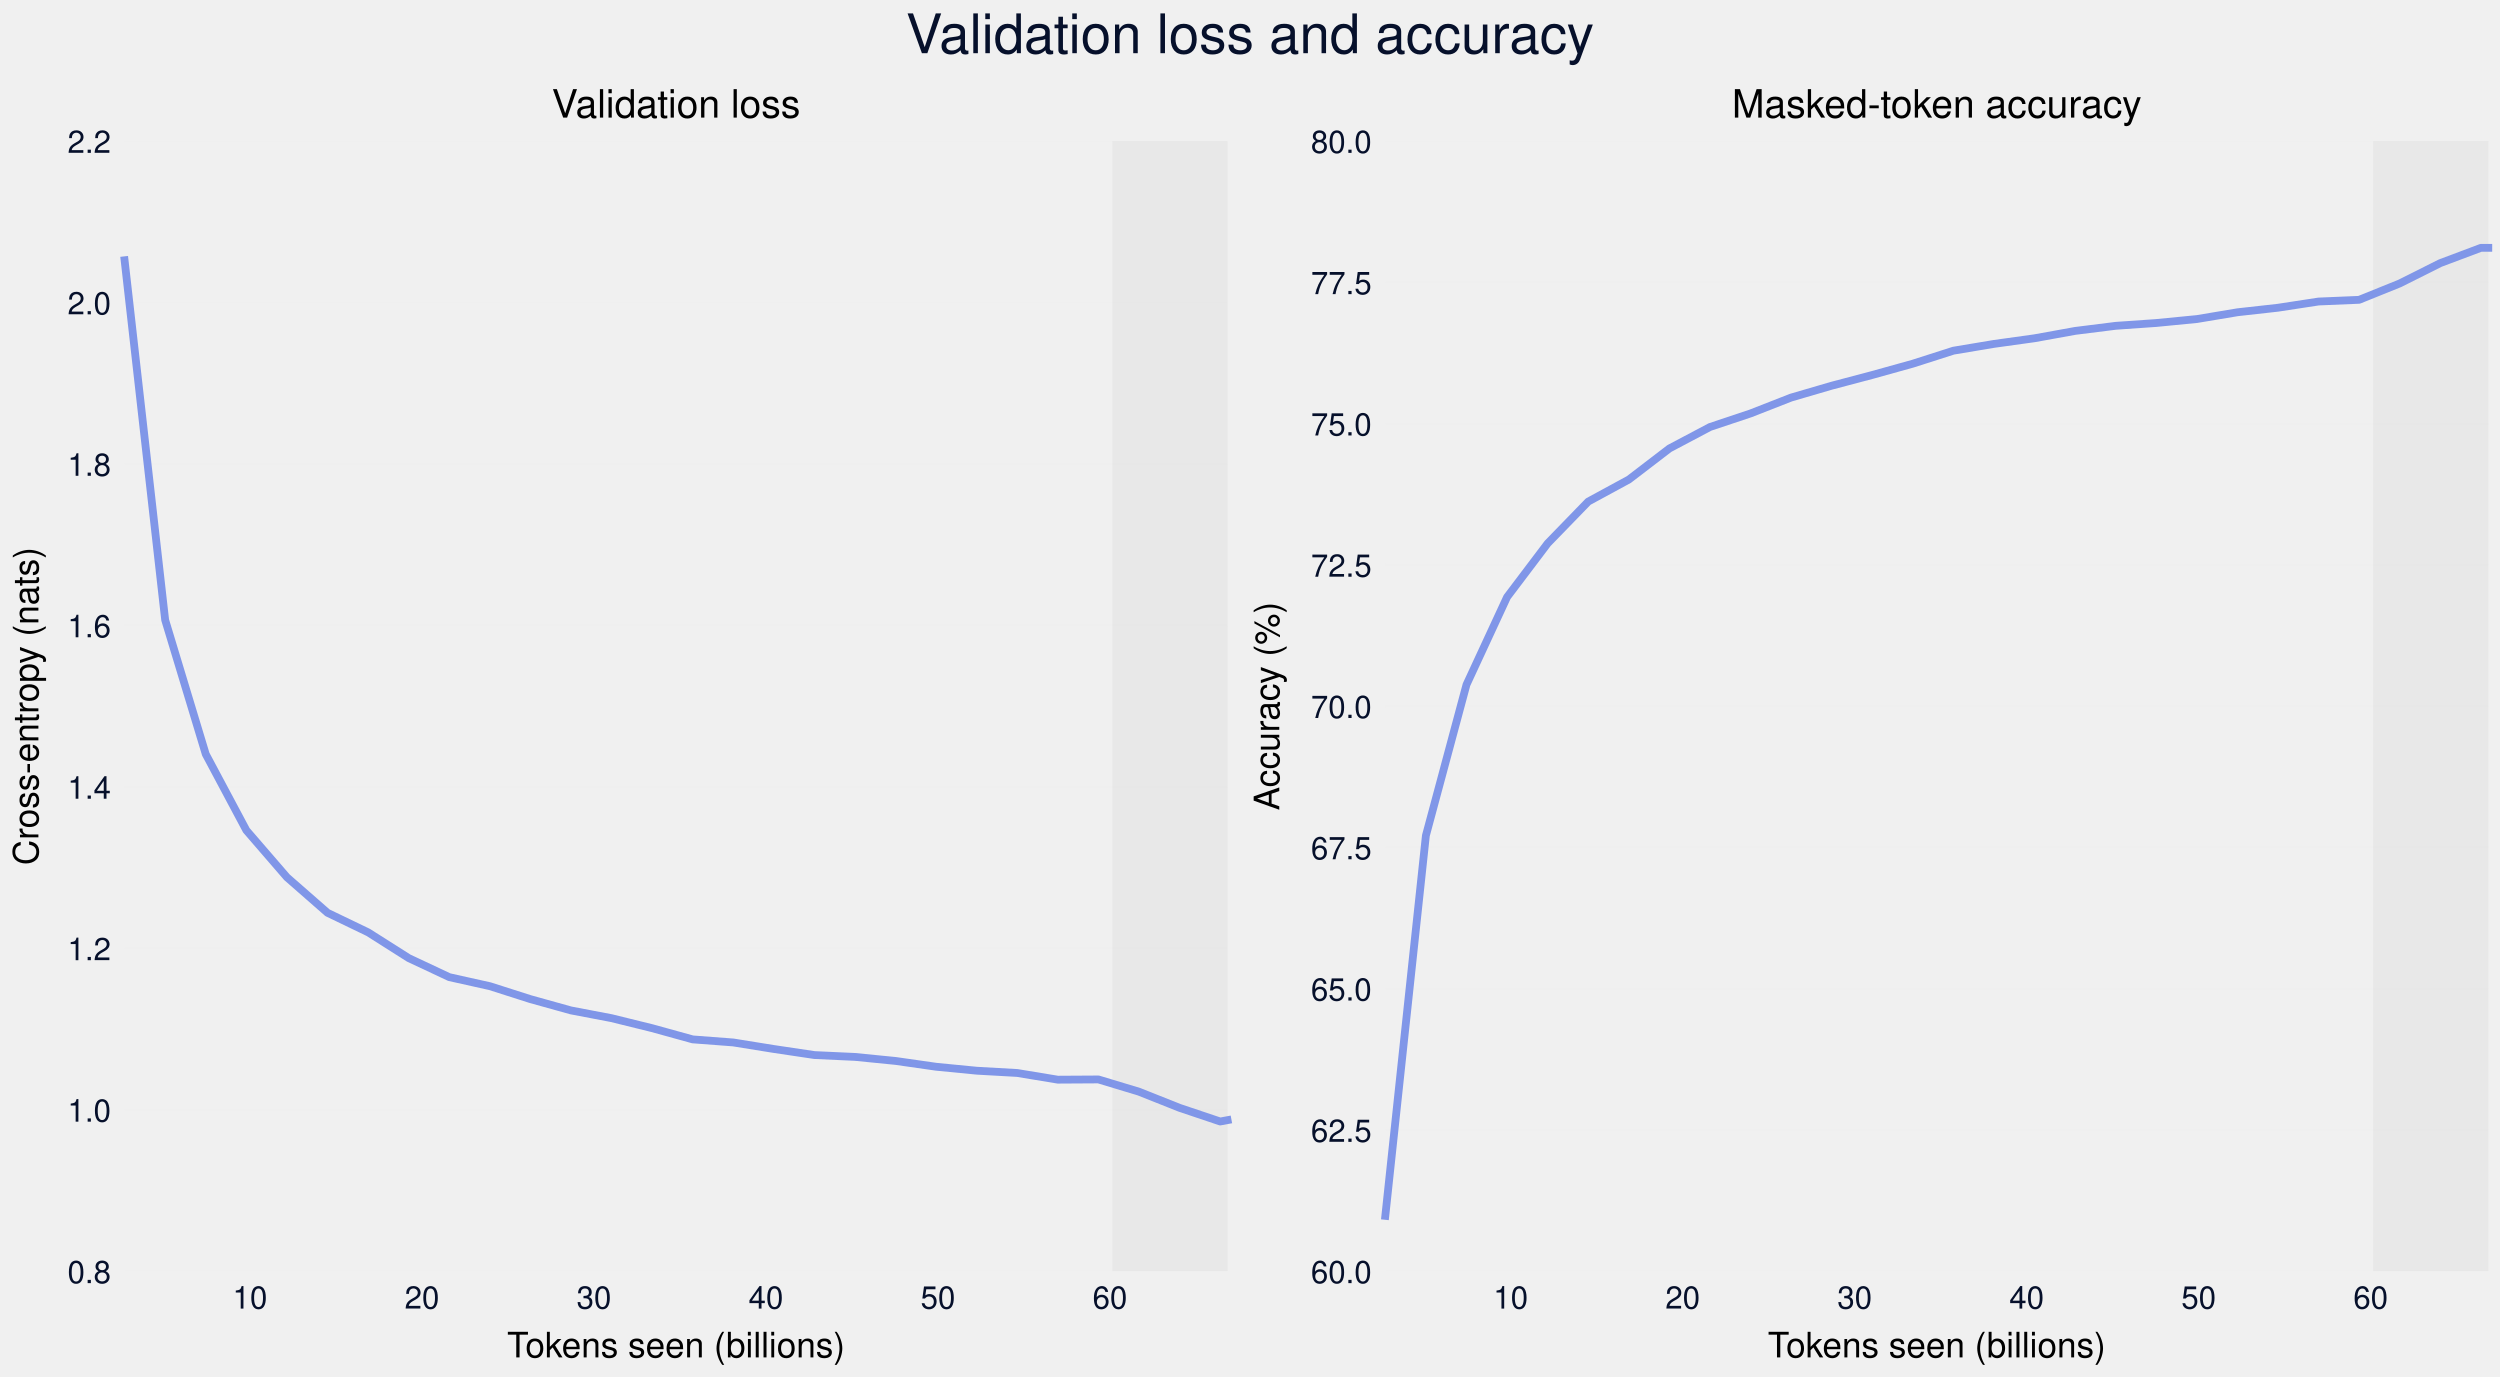
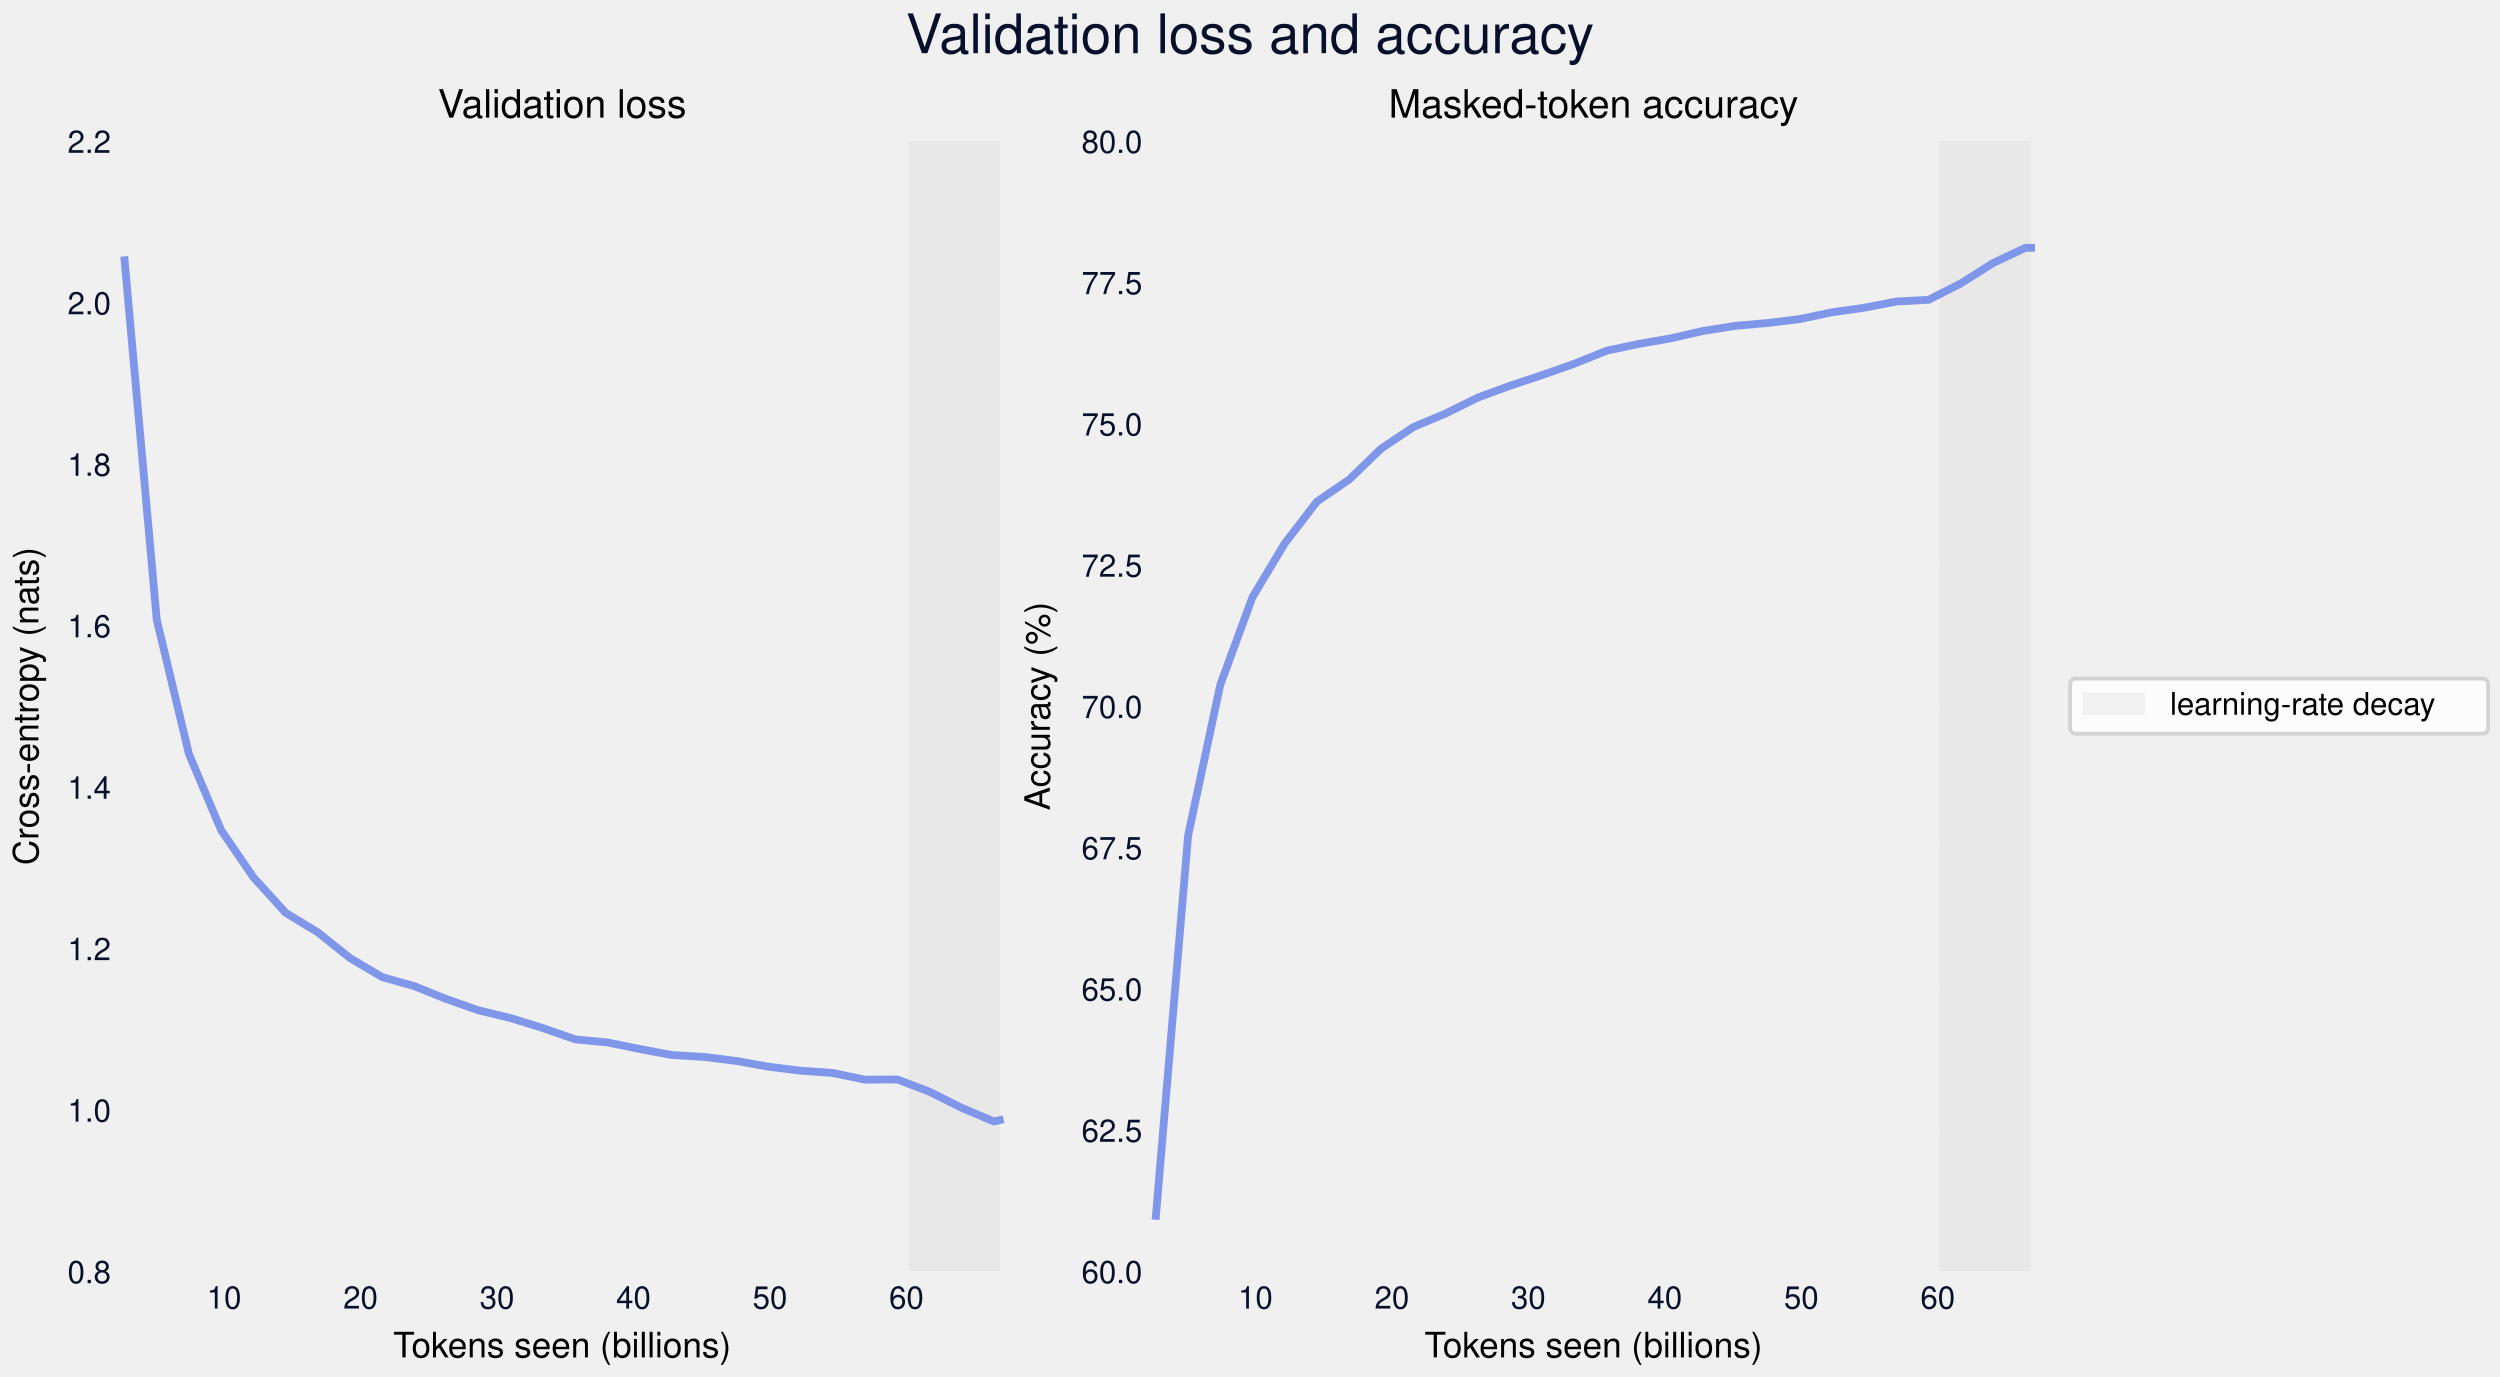
<svg xmlns="http://www.w3.org/2000/svg" width="640.8pt" height="352.8pt" viewBox="0 0 640.8 352.8" version="1.1">
  <defs>
    <style type="text/css">*{stroke-linejoin: round; stroke-linecap: butt}</style>
  </defs>
  <g id="figure_1">
    <g id="patch_1">
      <path d="M 0 352.8  L 640.8 352.8  L 640.8 0  L 0 0  L 0 352.8  z " style="fill: none" />
    </g>
    <g id="axes_1">
      <g id="patch_2">
-         <path d="M 31.933 325.847  L 314.651 325.847  L 314.651 36.149  L 31.933 36.149  L 31.933 325.847  z " style="fill: none" />
+         <path d="M 31.933 325.847  L 256.259 325.847  L 256.259 36.149  L 31.933 36.149  L 31.933 325.847  z " style="fill: none" />
      </g>
      <g id="matplotlib.axis_1">
        <g id="xtick_1">
          <g id="line2d_1" />
          <g id="text_1">
-             <text style="font-size: 8px; font-family: 'Instrument Sans', 'Helvetica', 'Arial', sans-serif; text-anchor: middle; fill: #06102b" x="64.071" y="335.426" transform="rotate(-0 64.07111 335.4257)">10</text>
+             <text style="font-size: 8px; font-family: 'Instrument Sans', 'Helvetica', 'Arial', sans-serif; text-anchor: middle; fill: #06102b" x="57.433" y="335.426" transform="rotate(-0 57.43343 335.4257)">10</text>
          </g>
        </g>
        <g id="xtick_2">
          <g id="line2d_2" />
          <g id="text_2">
-             <text style="font-size: 8px; font-family: 'Instrument Sans', 'Helvetica', 'Arial', sans-serif; text-anchor: middle; fill: #06102b" x="108.156" y="335.426" transform="rotate(-0 108.1562 335.4257)">20</text>
+             <text style="font-size: 8px; font-family: 'Instrument Sans', 'Helvetica', 'Arial', sans-serif; text-anchor: middle; fill: #06102b" x="92.413" y="335.426" transform="rotate(-0 92.41338 335.4257)">20</text>
          </g>
        </g>
        <g id="xtick_3">
          <g id="line2d_3" />
          <g id="text_3">
-             <text style="font-size: 8px; font-family: 'Instrument Sans', 'Helvetica', 'Arial', sans-serif; text-anchor: middle; fill: #06102b" x="152.241" y="335.426" transform="rotate(-0 152.2414 335.4257)">30</text>
+             <text style="font-size: 8px; font-family: 'Instrument Sans', 'Helvetica', 'Arial', sans-serif; text-anchor: middle; fill: #06102b" x="127.393" y="335.426" transform="rotate(-0 127.3933 335.4257)">30</text>
          </g>
        </g>
        <g id="xtick_4">
          <g id="line2d_4" />
          <g id="text_4">
-             <text style="font-size: 8px; font-family: 'Instrument Sans', 'Helvetica', 'Arial', sans-serif; text-anchor: middle; fill: #06102b" x="196.327" y="335.426" transform="rotate(-0 196.3265 335.4257)">40</text>
+             <text style="font-size: 8px; font-family: 'Instrument Sans', 'Helvetica', 'Arial', sans-serif; text-anchor: middle; fill: #06102b" x="162.373" y="335.426" transform="rotate(-0 162.3733 335.4257)">40</text>
          </g>
        </g>
        <g id="xtick_5">
          <g id="line2d_5" />
          <g id="text_5">
-             <text style="font-size: 8px; font-family: 'Instrument Sans', 'Helvetica', 'Arial', sans-serif; text-anchor: middle; fill: #06102b" x="240.412" y="335.426" transform="rotate(-0 240.4116 335.4257)">50</text>
+             <text style="font-size: 8px; font-family: 'Instrument Sans', 'Helvetica', 'Arial', sans-serif; text-anchor: middle; fill: #06102b" x="197.353" y="335.426" transform="rotate(-0 197.3532 335.4257)">50</text>
          </g>
        </g>
        <g id="xtick_6">
          <g id="line2d_6" />
          <g id="text_6">
-             <text style="font-size: 8px; font-family: 'Instrument Sans', 'Helvetica', 'Arial', sans-serif; text-anchor: middle; fill: #06102b" x="284.497" y="335.426" transform="rotate(-0 284.4968 335.4257)">60</text>
+             <text style="font-size: 8px; font-family: 'Instrument Sans', 'Helvetica', 'Arial', sans-serif; text-anchor: middle; fill: #06102b" x="232.333" y="335.426" transform="rotate(-0 232.3332 335.4257)">60</text>
          </g>
        </g>
        <g id="text_7">
-           <text style="font-size: 9px; font-family: 'Instrument Sans', 'Helvetica', 'Arial', sans-serif; text-anchor: middle" x="173.292" y="347.928" transform="rotate(-0 173.292 347.928)">Tokens seen (billions)</text>
+           <text style="font-size: 9px; font-family: 'Instrument Sans', 'Helvetica', 'Arial', sans-serif; text-anchor: middle" x="144.096" y="347.928" transform="rotate(-0 144.0962 347.928)">Tokens seen (billions)</text>
        </g>
      </g>
      <g id="matplotlib.axis_2">
        <g id="ytick_1">
          <g id="line2d_7">
-             <path d="M 31.933 325.847  L 314.651 325.847  " clip-path="url(#p4c91ba612e)" style="fill: none; stroke: #efefef; stroke-width: 0.5; stroke-linecap: square" />
+             <path d="M 31.933 325.847  L 256.259 325.847  " clip-path="url(#pa0f6e5d379)" style="fill: none; stroke: #efefef; stroke-width: 0.5; stroke-linecap: square" />
          </g>
          <g id="line2d_8" />
          <g id="text_8">
            <text style="font-size: 8px; font-family: 'Instrument Sans', 'Helvetica', 'Arial', sans-serif; text-anchor: end; fill: #06102b" x="28.433" y="328.886" transform="rotate(-0 28.43305 328.8863)">0.8</text>
          </g>
        </g>
        <g id="ytick_2">
          <g id="line2d_9">
-             <path d="M 31.933 284.461  L 314.651 284.461  " clip-path="url(#p4c91ba612e)" style="fill: none; stroke: #efefef; stroke-width: 0.5; stroke-linecap: square" />
+             <path d="M 31.933 284.461  L 256.259 284.461  " clip-path="url(#pa0f6e5d379)" style="fill: none; stroke: #efefef; stroke-width: 0.5; stroke-linecap: square" />
          </g>
          <g id="line2d_10" />
          <g id="text_9">
            <text style="font-size: 8px; font-family: 'Instrument Sans', 'Helvetica', 'Arial', sans-serif; text-anchor: end; fill: #06102b" x="28.433" y="287.501" transform="rotate(-0 28.43305 287.5008)">1.0</text>
          </g>
        </g>
        <g id="ytick_3">
          <g id="line2d_11">
-             <path d="M 31.933 243.076  L 314.651 243.076  " clip-path="url(#p4c91ba612e)" style="fill: none; stroke: #efefef; stroke-width: 0.5; stroke-linecap: square" />
+             <path d="M 31.933 243.076  L 256.259 243.076  " clip-path="url(#pa0f6e5d379)" style="fill: none; stroke: #efefef; stroke-width: 0.5; stroke-linecap: square" />
          </g>
          <g id="line2d_12" />
          <g id="text_10">
            <text style="font-size: 8px; font-family: 'Instrument Sans', 'Helvetica', 'Arial', sans-serif; text-anchor: end; fill: #06102b" x="28.433" y="246.115" transform="rotate(-0 28.43305 246.1153)">1.2</text>
          </g>
        </g>
        <g id="ytick_4">
          <g id="line2d_13">
-             <path d="M 31.933 201.69  L 314.651 201.69  " clip-path="url(#p4c91ba612e)" style="fill: none; stroke: #efefef; stroke-width: 0.5; stroke-linecap: square" />
+             <path d="M 31.933 201.69  L 256.259 201.69  " clip-path="url(#pa0f6e5d379)" style="fill: none; stroke: #efefef; stroke-width: 0.5; stroke-linecap: square" />
          </g>
          <g id="line2d_14" />
          <g id="text_11">
            <text style="font-size: 8px; font-family: 'Instrument Sans', 'Helvetica', 'Arial', sans-serif; text-anchor: end; fill: #06102b" x="28.433" y="204.73" transform="rotate(-0 28.43305 204.7299)">1.4</text>
          </g>
        </g>
        <g id="ytick_5">
          <g id="line2d_15">
-             <path d="M 31.933 160.305  L 314.651 160.305  " clip-path="url(#p4c91ba612e)" style="fill: none; stroke: #efefef; stroke-width: 0.5; stroke-linecap: square" />
+             <path d="M 31.933 160.305  L 256.259 160.305  " clip-path="url(#pa0f6e5d379)" style="fill: none; stroke: #efefef; stroke-width: 0.5; stroke-linecap: square" />
          </g>
          <g id="line2d_16" />
          <g id="text_12">
            <text style="font-size: 8px; font-family: 'Instrument Sans', 'Helvetica', 'Arial', sans-serif; text-anchor: end; fill: #06102b" x="28.433" y="163.344" transform="rotate(-0 28.43305 163.3444)">1.6</text>
          </g>
        </g>
        <g id="ytick_6">
          <g id="line2d_17">
-             <path d="M 31.933 118.92  L 314.651 118.92  " clip-path="url(#p4c91ba612e)" style="fill: none; stroke: #efefef; stroke-width: 0.5; stroke-linecap: square" />
+             <path d="M 31.933 118.92  L 256.259 118.92  " clip-path="url(#pa0f6e5d379)" style="fill: none; stroke: #efefef; stroke-width: 0.5; stroke-linecap: square" />
          </g>
          <g id="line2d_18" />
          <g id="text_13">
            <text style="font-size: 8px; font-family: 'Instrument Sans', 'Helvetica', 'Arial', sans-serif; text-anchor: end; fill: #06102b" x="28.433" y="121.959" transform="rotate(-0 28.43305 121.9589)">1.8</text>
          </g>
        </g>
        <g id="ytick_7">
          <g id="line2d_19">
-             <path d="M 31.933 77.534  L 314.651 77.534  " clip-path="url(#p4c91ba612e)" style="fill: none; stroke: #efefef; stroke-width: 0.5; stroke-linecap: square" />
+             <path d="M 31.933 77.534  L 256.259 77.534  " clip-path="url(#pa0f6e5d379)" style="fill: none; stroke: #efefef; stroke-width: 0.5; stroke-linecap: square" />
          </g>
          <g id="line2d_20" />
          <g id="text_14">
            <text style="font-size: 8px; font-family: 'Instrument Sans', 'Helvetica', 'Arial', sans-serif; text-anchor: end; fill: #06102b" x="28.433" y="80.573" transform="rotate(-0 28.43305 80.5734)">2.0</text>
          </g>
        </g>
        <g id="ytick_8">
          <g id="line2d_21">
-             <path d="M 31.933 36.149  L 314.651 36.149  " clip-path="url(#p4c91ba612e)" style="fill: none; stroke: #efefef; stroke-width: 0.5; stroke-linecap: square" />
+             <path d="M 31.933 36.149  L 256.259 36.149  " clip-path="url(#pa0f6e5d379)" style="fill: none; stroke: #efefef; stroke-width: 0.5; stroke-linecap: square" />
          </g>
          <g id="line2d_22" />
          <g id="text_15">
            <text style="font-size: 8px; font-family: 'Instrument Sans', 'Helvetica', 'Arial', sans-serif; text-anchor: end; fill: #06102b" x="28.433" y="39.188" transform="rotate(-0 28.43305 39.18791)">2.2</text>
          </g>
        </g>
        <g id="text_16">
          <text style="font-size: 9px; font-family: 'Instrument Sans', 'Helvetica', 'Arial', sans-serif; text-anchor: middle" x="9.839" y="180.998" transform="rotate(-90 9.838834 180.9977)">Cross-entropy (nats)</text>
        </g>
      </g>
      <g id="patch_3">
-         <path d="M 285.114 325.847  L 315.356 325.847  L 315.356 36.149  L 285.114 36.149  z " clip-path="url(#p4c91ba612e)" style="fill: #cfcfcf; opacity: 0.25" />
+         <path d="M 232.823 325.847  L 256.819 325.847  L 256.819 36.149  L 232.823 36.149  z " clip-path="url(#pa0f6e5d379)" style="fill: #cfcfcf; opacity: 0.25" />
      </g>
      <g id="line2d_23">
-         <path d="M 31.933 66.712  L 42.337 158.919  L 52.741 193.31  L 63.145 212.823  L 73.549 224.866  L 83.954 233.971  L 94.358 238.979  L 104.762 245.58  L 115.166 250.463  L 125.57 252.781  L 135.93 256.092  L 146.334 258.989  L 156.738 260.975  L 167.142 263.541  L 177.546 266.417  L 187.95 267.204  L 198.354 268.88  L 208.759 270.432  L 219.163 270.908  L 229.567 271.942  L 239.971 273.432  L 250.375 274.446  L 260.735 275.026  L 271.139 276.743  L 281.543 276.681  L 291.947 279.826  L 302.351 283.965  L 312.755 287.462  L 314.651 287.11  " clip-path="url(#p3d69758f0f)" style="fill: none; stroke: #8096e8; stroke-width: 2; stroke-linecap: square" />
+         <path d="M 31.933 66.712  L 40.188 158.919  L 48.444 193.31  L 56.699 212.823  L 64.954 224.866  L 73.209 233.971  L 81.465 238.979  L 89.72 245.58  L 97.975 250.463  L 106.23 252.781  L 114.451 256.092  L 122.706 258.989  L 130.961 260.975  L 139.217 263.541  L 147.472 266.417  L 155.727 267.204  L 163.982 268.88  L 172.238 270.432  L 180.493 270.908  L 188.748 271.942  L 197.003 273.432  L 205.259 274.446  L 213.479 275.026  L 221.734 276.743  L 229.99 276.681  L 238.245 279.826  L 246.5 283.965  L 254.755 287.462  L 256.259 287.11  " clip-path="url(#pa69dd6ed3b)" style="fill: none; stroke: #8096e8; stroke-width: 2; stroke-linecap: square" />
      </g>
      <g id="text_17">
-         <text style="font-size: 10px; font-family: 'Instrument Sans', 'Helvetica', 'Arial', sans-serif; text-anchor: middle" x="173.292" y="30.149" transform="rotate(-0 173.292 30.14853)">Validation loss</text>
+         <text style="font-size: 10px; font-family: 'Instrument Sans', 'Helvetica', 'Arial', sans-serif; text-anchor: middle" x="144.096" y="30.149" transform="rotate(-0 144.0962 30.14853)">Validation loss</text>
      </g>
    </g>
    <g id="axes_2">
      <g id="patch_4">
-         <path d="M 355.082 325.847  L 637.8 325.847  L 637.8 36.149  L 355.082 36.149  L 355.082 325.847  z " style="fill: none" />
+         <path d="M 296.283 325.847  L 520.609 325.847  L 520.609 36.149  L 296.283 36.149  L 296.283 325.847  z " style="fill: none" />
      </g>
      <g id="matplotlib.axis_3">
        <g id="xtick_7">
          <g id="line2d_24" />
          <g id="text_18">
-             <text style="font-size: 8px; font-family: 'Instrument Sans', 'Helvetica', 'Arial', sans-serif; text-anchor: middle; fill: #06102b" x="387.22" y="335.426" transform="rotate(-0 387.2199 335.4257)">10</text>
+             <text style="font-size: 8px; font-family: 'Instrument Sans', 'Helvetica', 'Arial', sans-serif; text-anchor: middle; fill: #06102b" x="321.783" y="335.426" transform="rotate(-0 321.7831 335.4257)">10</text>
          </g>
        </g>
        <g id="xtick_8">
          <g id="line2d_25" />
          <g id="text_19">
-             <text style="font-size: 8px; font-family: 'Instrument Sans', 'Helvetica', 'Arial', sans-serif; text-anchor: middle; fill: #06102b" x="431.305" y="335.426" transform="rotate(-0 431.305 335.4257)">20</text>
+             <text style="font-size: 8px; font-family: 'Instrument Sans', 'Helvetica', 'Arial', sans-serif; text-anchor: middle; fill: #06102b" x="356.763" y="335.426" transform="rotate(-0 356.7631 335.4257)">20</text>
          </g>
        </g>
        <g id="xtick_9">
          <g id="line2d_26" />
          <g id="text_20">
-             <text style="font-size: 8px; font-family: 'Instrument Sans', 'Helvetica', 'Arial', sans-serif; text-anchor: middle; fill: #06102b" x="475.39" y="335.426" transform="rotate(-0 475.3901 335.4257)">30</text>
+             <text style="font-size: 8px; font-family: 'Instrument Sans', 'Helvetica', 'Arial', sans-serif; text-anchor: middle; fill: #06102b" x="391.743" y="335.426" transform="rotate(-0 391.743 335.4257)">30</text>
          </g>
        </g>
        <g id="xtick_10">
          <g id="line2d_27" />
          <g id="text_21">
-             <text style="font-size: 8px; font-family: 'Instrument Sans', 'Helvetica', 'Arial', sans-serif; text-anchor: middle; fill: #06102b" x="519.475" y="335.426" transform="rotate(-0 519.4753 335.4257)">40</text>
+             <text style="font-size: 8px; font-family: 'Instrument Sans', 'Helvetica', 'Arial', sans-serif; text-anchor: middle; fill: #06102b" x="426.723" y="335.426" transform="rotate(-0 426.723 335.4257)">40</text>
          </g>
        </g>
        <g id="xtick_11">
          <g id="line2d_28" />
          <g id="text_22">
-             <text style="font-size: 8px; font-family: 'Instrument Sans', 'Helvetica', 'Arial', sans-serif; text-anchor: middle; fill: #06102b" x="563.56" y="335.426" transform="rotate(-0 563.5604 335.4257)">50</text>
+             <text style="font-size: 8px; font-family: 'Instrument Sans', 'Helvetica', 'Arial', sans-serif; text-anchor: middle; fill: #06102b" x="461.703" y="335.426" transform="rotate(-0 461.7029 335.4257)">50</text>
          </g>
        </g>
        <g id="xtick_12">
          <g id="line2d_29" />
          <g id="text_23">
-             <text style="font-size: 8px; font-family: 'Instrument Sans', 'Helvetica', 'Arial', sans-serif; text-anchor: middle; fill: #06102b" x="607.646" y="335.426" transform="rotate(-0 607.6455 335.4257)">60</text>
+             <text style="font-size: 8px; font-family: 'Instrument Sans', 'Helvetica', 'Arial', sans-serif; text-anchor: middle; fill: #06102b" x="496.683" y="335.426" transform="rotate(-0 496.6828 335.4257)">60</text>
          </g>
        </g>
        <g id="text_24">
-           <text style="font-size: 9px; font-family: 'Instrument Sans', 'Helvetica', 'Arial', sans-serif; text-anchor: middle" x="496.441" y="347.928" transform="rotate(-0 496.4408 347.928)">Tokens seen (billions)</text>
+           <text style="font-size: 9px; font-family: 'Instrument Sans', 'Helvetica', 'Arial', sans-serif; text-anchor: middle" x="408.446" y="347.928" transform="rotate(-0 408.4459 347.928)">Tokens seen (billions)</text>
        </g>
      </g>
      <g id="matplotlib.axis_4">
        <g id="ytick_9">
          <g id="line2d_30">
-             <path d="M 355.082 325.847  L 637.8 325.847  " clip-path="url(#p054159b257)" style="fill: none; stroke: #efefef; stroke-width: 0.5; stroke-linecap: square" />
+             <path d="M 296.283 325.847  L 520.609 325.847  " clip-path="url(#p45655de4a9)" style="fill: none; stroke: #efefef; stroke-width: 0.5; stroke-linecap: square" />
          </g>
          <g id="line2d_31" />
          <g id="text_25">
-             <text style="font-size: 8px; font-family: 'Instrument Sans', 'Helvetica', 'Arial', sans-serif; text-anchor: end; fill: #06102b" x="351.582" y="328.886" transform="rotate(-0 351.5818 328.8863)">60.0</text>
+             <text style="font-size: 8px; font-family: 'Instrument Sans', 'Helvetica', 'Arial', sans-serif; text-anchor: end; fill: #06102b" x="292.783" y="328.886" transform="rotate(-0 292.7827 328.8863)">60.0</text>
          </g>
        </g>
        <g id="ytick_10">
          <g id="line2d_32">
-             <path d="M 355.082 289.635  L 637.8 289.635  " clip-path="url(#p054159b257)" style="fill: none; stroke: #efefef; stroke-width: 0.5; stroke-linecap: square" />
+             <path d="M 296.283 289.635  L 520.609 289.635  " clip-path="url(#p45655de4a9)" style="fill: none; stroke: #efefef; stroke-width: 0.5; stroke-linecap: square" />
          </g>
          <g id="line2d_33" />
          <g id="text_26">
-             <text style="font-size: 8px; font-family: 'Instrument Sans', 'Helvetica', 'Arial', sans-serif; text-anchor: end; fill: #06102b" x="351.582" y="292.674" transform="rotate(-0 351.5818 292.674)">62.5</text>
+             <text style="font-size: 8px; font-family: 'Instrument Sans', 'Helvetica', 'Arial', sans-serif; text-anchor: end; fill: #06102b" x="292.783" y="292.674" transform="rotate(-0 292.7827 292.674)">62.5</text>
          </g>
        </g>
        <g id="ytick_11">
          <g id="line2d_34">
-             <path d="M 355.082 253.422  L 637.8 253.422  " clip-path="url(#p054159b257)" style="fill: none; stroke: #efefef; stroke-width: 0.5; stroke-linecap: square" />
+             <path d="M 296.283 253.422  L 520.609 253.422  " clip-path="url(#p45655de4a9)" style="fill: none; stroke: #efefef; stroke-width: 0.5; stroke-linecap: square" />
          </g>
          <g id="line2d_35" />
          <g id="text_27">
-             <text style="font-size: 8px; font-family: 'Instrument Sans', 'Helvetica', 'Arial', sans-serif; text-anchor: end; fill: #06102b" x="351.582" y="256.462" transform="rotate(-0 351.5818 256.4617)">65.0</text>
+             <text style="font-size: 8px; font-family: 'Instrument Sans', 'Helvetica', 'Arial', sans-serif; text-anchor: end; fill: #06102b" x="292.783" y="256.462" transform="rotate(-0 292.7827 256.4617)">65.0</text>
          </g>
        </g>
        <g id="ytick_12">
          <g id="line2d_36">
-             <path d="M 355.082 217.21  L 637.8 217.21  " clip-path="url(#p054159b257)" style="fill: none; stroke: #efefef; stroke-width: 0.5; stroke-linecap: square" />
+             <path d="M 296.283 217.21  L 520.609 217.21  " clip-path="url(#p45655de4a9)" style="fill: none; stroke: #efefef; stroke-width: 0.5; stroke-linecap: square" />
          </g>
          <g id="line2d_37" />
          <g id="text_28">
-             <text style="font-size: 8px; font-family: 'Instrument Sans', 'Helvetica', 'Arial', sans-serif; text-anchor: end; fill: #06102b" x="351.582" y="220.249" transform="rotate(-0 351.5818 220.2494)">67.5</text>
+             <text style="font-size: 8px; font-family: 'Instrument Sans', 'Helvetica', 'Arial', sans-serif; text-anchor: end; fill: #06102b" x="292.783" y="220.249" transform="rotate(-0 292.7827 220.2494)">67.5</text>
          </g>
        </g>
        <g id="ytick_13">
          <g id="line2d_38">
-             <path d="M 355.082 180.998  L 637.8 180.998  " clip-path="url(#p054159b257)" style="fill: none; stroke: #efefef; stroke-width: 0.5; stroke-linecap: square" />
+             <path d="M 296.283 180.998  L 520.609 180.998  " clip-path="url(#p45655de4a9)" style="fill: none; stroke: #efefef; stroke-width: 0.5; stroke-linecap: square" />
          </g>
          <g id="line2d_39" />
          <g id="text_29">
-             <text style="font-size: 8px; font-family: 'Instrument Sans', 'Helvetica', 'Arial', sans-serif; text-anchor: end; fill: #06102b" x="351.582" y="184.037" transform="rotate(-0 351.5818 184.0371)">70.0</text>
+             <text style="font-size: 8px; font-family: 'Instrument Sans', 'Helvetica', 'Arial', sans-serif; text-anchor: end; fill: #06102b" x="292.783" y="184.037" transform="rotate(-0 292.7827 184.0371)">70.0</text>
          </g>
        </g>
        <g id="ytick_14">
          <g id="line2d_40">
-             <path d="M 355.082 144.785  L 637.8 144.785  " clip-path="url(#p054159b257)" style="fill: none; stroke: #efefef; stroke-width: 0.5; stroke-linecap: square" />
+             <path d="M 296.283 144.785  L 520.609 144.785  " clip-path="url(#p45655de4a9)" style="fill: none; stroke: #efefef; stroke-width: 0.5; stroke-linecap: square" />
          </g>
          <g id="line2d_41" />
          <g id="text_30">
-             <text style="font-size: 8px; font-family: 'Instrument Sans', 'Helvetica', 'Arial', sans-serif; text-anchor: end; fill: #06102b" x="351.582" y="147.825" transform="rotate(-0 351.5818 147.8248)">72.5</text>
+             <text style="font-size: 8px; font-family: 'Instrument Sans', 'Helvetica', 'Arial', sans-serif; text-anchor: end; fill: #06102b" x="292.783" y="147.825" transform="rotate(-0 292.7827 147.8248)">72.5</text>
          </g>
        </g>
        <g id="ytick_15">
          <g id="line2d_42">
-             <path d="M 355.082 108.573  L 637.8 108.573  " clip-path="url(#p054159b257)" style="fill: none; stroke: #efefef; stroke-width: 0.5; stroke-linecap: square" />
+             <path d="M 296.283 108.573  L 520.609 108.573  " clip-path="url(#p45655de4a9)" style="fill: none; stroke: #efefef; stroke-width: 0.5; stroke-linecap: square" />
          </g>
          <g id="line2d_43" />
          <g id="text_31">
-             <text style="font-size: 8px; font-family: 'Instrument Sans', 'Helvetica', 'Arial', sans-serif; text-anchor: end; fill: #06102b" x="351.582" y="111.613" transform="rotate(-0 351.5818 111.6125)">75.0</text>
+             <text style="font-size: 8px; font-family: 'Instrument Sans', 'Helvetica', 'Arial', sans-serif; text-anchor: end; fill: #06102b" x="292.783" y="111.613" transform="rotate(-0 292.7827 111.6125)">75.0</text>
          </g>
        </g>
        <g id="ytick_16">
          <g id="line2d_44">
-             <path d="M 355.082 72.361  L 637.8 72.361  " clip-path="url(#p054159b257)" style="fill: none; stroke: #efefef; stroke-width: 0.5; stroke-linecap: square" />
+             <path d="M 296.283 72.361  L 520.609 72.361  " clip-path="url(#p45655de4a9)" style="fill: none; stroke: #efefef; stroke-width: 0.5; stroke-linecap: square" />
          </g>
          <g id="line2d_45" />
          <g id="text_32">
-             <text style="font-size: 8px; font-family: 'Instrument Sans', 'Helvetica', 'Arial', sans-serif; text-anchor: end; fill: #06102b" x="351.582" y="75.4" transform="rotate(-0 351.5818 75.40021)">77.5</text>
+             <text style="font-size: 8px; font-family: 'Instrument Sans', 'Helvetica', 'Arial', sans-serif; text-anchor: end; fill: #06102b" x="292.783" y="75.4" transform="rotate(-0 292.7827 75.40021)">77.5</text>
          </g>
        </g>
        <g id="ytick_17">
          <g id="line2d_46">
-             <path d="M 355.082 36.149  L 637.8 36.149  " clip-path="url(#p054159b257)" style="fill: none; stroke: #efefef; stroke-width: 0.5; stroke-linecap: square" />
+             <path d="M 296.283 36.149  L 520.609 36.149  " clip-path="url(#p45655de4a9)" style="fill: none; stroke: #efefef; stroke-width: 0.5; stroke-linecap: square" />
          </g>
          <g id="line2d_47" />
          <g id="text_33">
-             <text style="font-size: 8px; font-family: 'Instrument Sans', 'Helvetica', 'Arial', sans-serif; text-anchor: end; fill: #06102b" x="351.582" y="39.188" transform="rotate(-0 351.5818 39.18791)">80.0</text>
+             <text style="font-size: 8px; font-family: 'Instrument Sans', 'Helvetica', 'Arial', sans-serif; text-anchor: end; fill: #06102b" x="292.783" y="39.188" transform="rotate(-0 292.7827 39.18791)">80.0</text>
          </g>
        </g>
        <g id="text_34">
-           <text style="font-size: 9px; font-family: 'Instrument Sans', 'Helvetica', 'Arial', sans-serif; text-anchor: middle" x="327.898" y="180.998" transform="rotate(-90 327.8976 180.9977)">Accuracy (%)</text>
+           <text style="font-size: 9px; font-family: 'Instrument Sans', 'Helvetica', 'Arial', sans-serif; text-anchor: middle" x="269.099" y="180.998" transform="rotate(-90 269.0985 180.9977)">Accuracy (%)</text>
        </g>
      </g>
      <g id="patch_5">
-         <path d="M 608.263 325.847  L 638.505 325.847  L 638.505 36.149  L 608.263 36.149  z " clip-path="url(#p054159b257)" style="fill: #cfcfcf; opacity: 0.25" />
+         <path d="M 497.173 325.847  L 521.169 325.847  L 521.169 36.149  L 497.173 36.149  z " clip-path="url(#p45655de4a9)" style="fill: #cfcfcf; opacity: 0.25" />
      </g>
      <g id="line2d_48">
-         <path d="M 355.082 311.652  L 365.486 214.168  L 375.89 175.493  L 386.294 153.042  L 396.698 139.281  L 407.102 128.562  L 417.506 122.913  L 427.91 114.947  L 438.315 109.442  L 448.719 105.966  L 459.079 101.91  L 469.483 98.868  L 479.887 96.116  L 490.291 93.219  L 500.695 89.888  L 511.099 88.149  L 521.503 86.701  L 531.907 84.818  L 542.311 83.514  L 552.715 82.79  L 563.12 81.776  L 573.524 80.038  L 583.884 78.879  L 594.288 77.286  L 604.692 76.851  L 615.096 72.651  L 625.5 67.436  L 635.904 63.525  L 637.8 63.525  " clip-path="url(#p97c4e44fce)" style="fill: none; stroke: #8096e8; stroke-width: 2; stroke-linecap: square" />
+         <path d="M 296.283 311.652  L 304.538 214.168  L 312.793 175.493  L 321.049 153.042  L 329.304 139.281  L 337.559 128.562  L 345.814 122.913  L 354.07 114.947  L 362.325 109.442  L 370.58 105.966  L 378.8 101.91  L 387.056 98.868  L 395.311 96.116  L 403.566 93.219  L 411.821 89.888  L 420.077 88.149  L 428.332 86.701  L 436.587 84.818  L 444.843 83.514  L 453.098 82.79  L 461.353 81.776  L 469.608 80.038  L 477.829 78.879  L 486.084 77.286  L 494.339 76.851  L 502.594 72.651  L 510.85 67.436  L 519.105 63.525  L 520.609 63.525  " clip-path="url(#pad88dc338f)" style="fill: none; stroke: #8096e8; stroke-width: 2; stroke-linecap: square" />
      </g>
      <g id="text_35">
-         <text style="font-size: 10px; font-family: 'Instrument Sans', 'Helvetica', 'Arial', sans-serif; text-anchor: middle" x="496.441" y="30.149" transform="rotate(-0 496.4408 30.14853)">Masked-token accuracy</text>
-       </g>
-     </g>
-     <g id="text_36">
+         <text style="font-size: 10px; font-family: 'Instrument Sans', 'Helvetica', 'Arial', sans-serif; text-anchor: middle" x="408.446" y="30.149" transform="rotate(-0 408.4459 30.14853)">Masked-token accuracy</text>
+       </g>
+     </g>
+     <g id="axes_3">
+       <g id="legend_1">
+         <g id="patch_6">
+           <path d="M 532.21 188.069  L 636.163 188.069  Q 637.763 188.069 637.763 186.469  L 637.763 175.526  Q 637.763 173.926 636.163 173.926  L 532.21 173.926  Q 530.61 173.926 530.61 175.526  L 530.61 186.469  Q 530.61 188.069 532.21 188.069  z " style="fill: #ffffff; opacity: 0.8; stroke: #cccccc; stroke-linejoin: miter" />
+         </g>
+         <g id="patch_7">
+           <path d="M 533.81 183.205  L 549.81 183.205  L 549.81 177.605  L 533.81 177.605  z " style="fill: #cfcfcf; opacity: 0.25" />
+         </g>
+         <g id="text_36">
+           <text style="font-size: 8px; font-family: 'Instrument Sans', 'Helvetica', 'Arial', sans-serif; text-anchor: start" x="556.21" y="183.205" transform="rotate(-0 556.2096 183.2052)">learning-rate decay</text>
+         </g>
+       </g>
+     </g>
+     <g id="text_37">
      <text style="font-size: 14px; font-family: 'Instrument Sans', 'Helvetica', 'Arial', sans-serif; text-anchor: middle; fill: #06102b" x="320.4" y="13.638" transform="rotate(-0 320.4 13.63805)">Validation loss and accuracy</text>
    </g>
  </g>
  <defs>
-     <clipPath id="p4c91ba612e">
-       <rect x="31.933" y="36.149" width="282.718" height="289.698" />
+     <clipPath id="pa0f6e5d379">
+       <rect x="31.933" y="36.149" width="224.326" height="289.698" />
    </clipPath>
-     <clipPath id="p3d69758f0f">
-       <rect x="27.933" y="36.149" width="290.718" height="289.698" />
+     <clipPath id="pa69dd6ed3b">
+       <rect x="27.933" y="36.149" width="232.326" height="289.698" />
    </clipPath>
-     <clipPath id="p054159b257">
-       <rect x="355.082" y="36.149" width="282.718" height="289.698" />
+     <clipPath id="p45655de4a9">
+       <rect x="296.283" y="36.149" width="224.326" height="289.698" />
    </clipPath>
-     <clipPath id="p97c4e44fce">
-       <rect x="351.082" y="36.149" width="290.718" height="289.698" />
+     <clipPath id="pad88dc338f">
+       <rect x="292.283" y="36.149" width="232.326" height="289.698" />
    </clipPath>
  </defs>
</svg>
